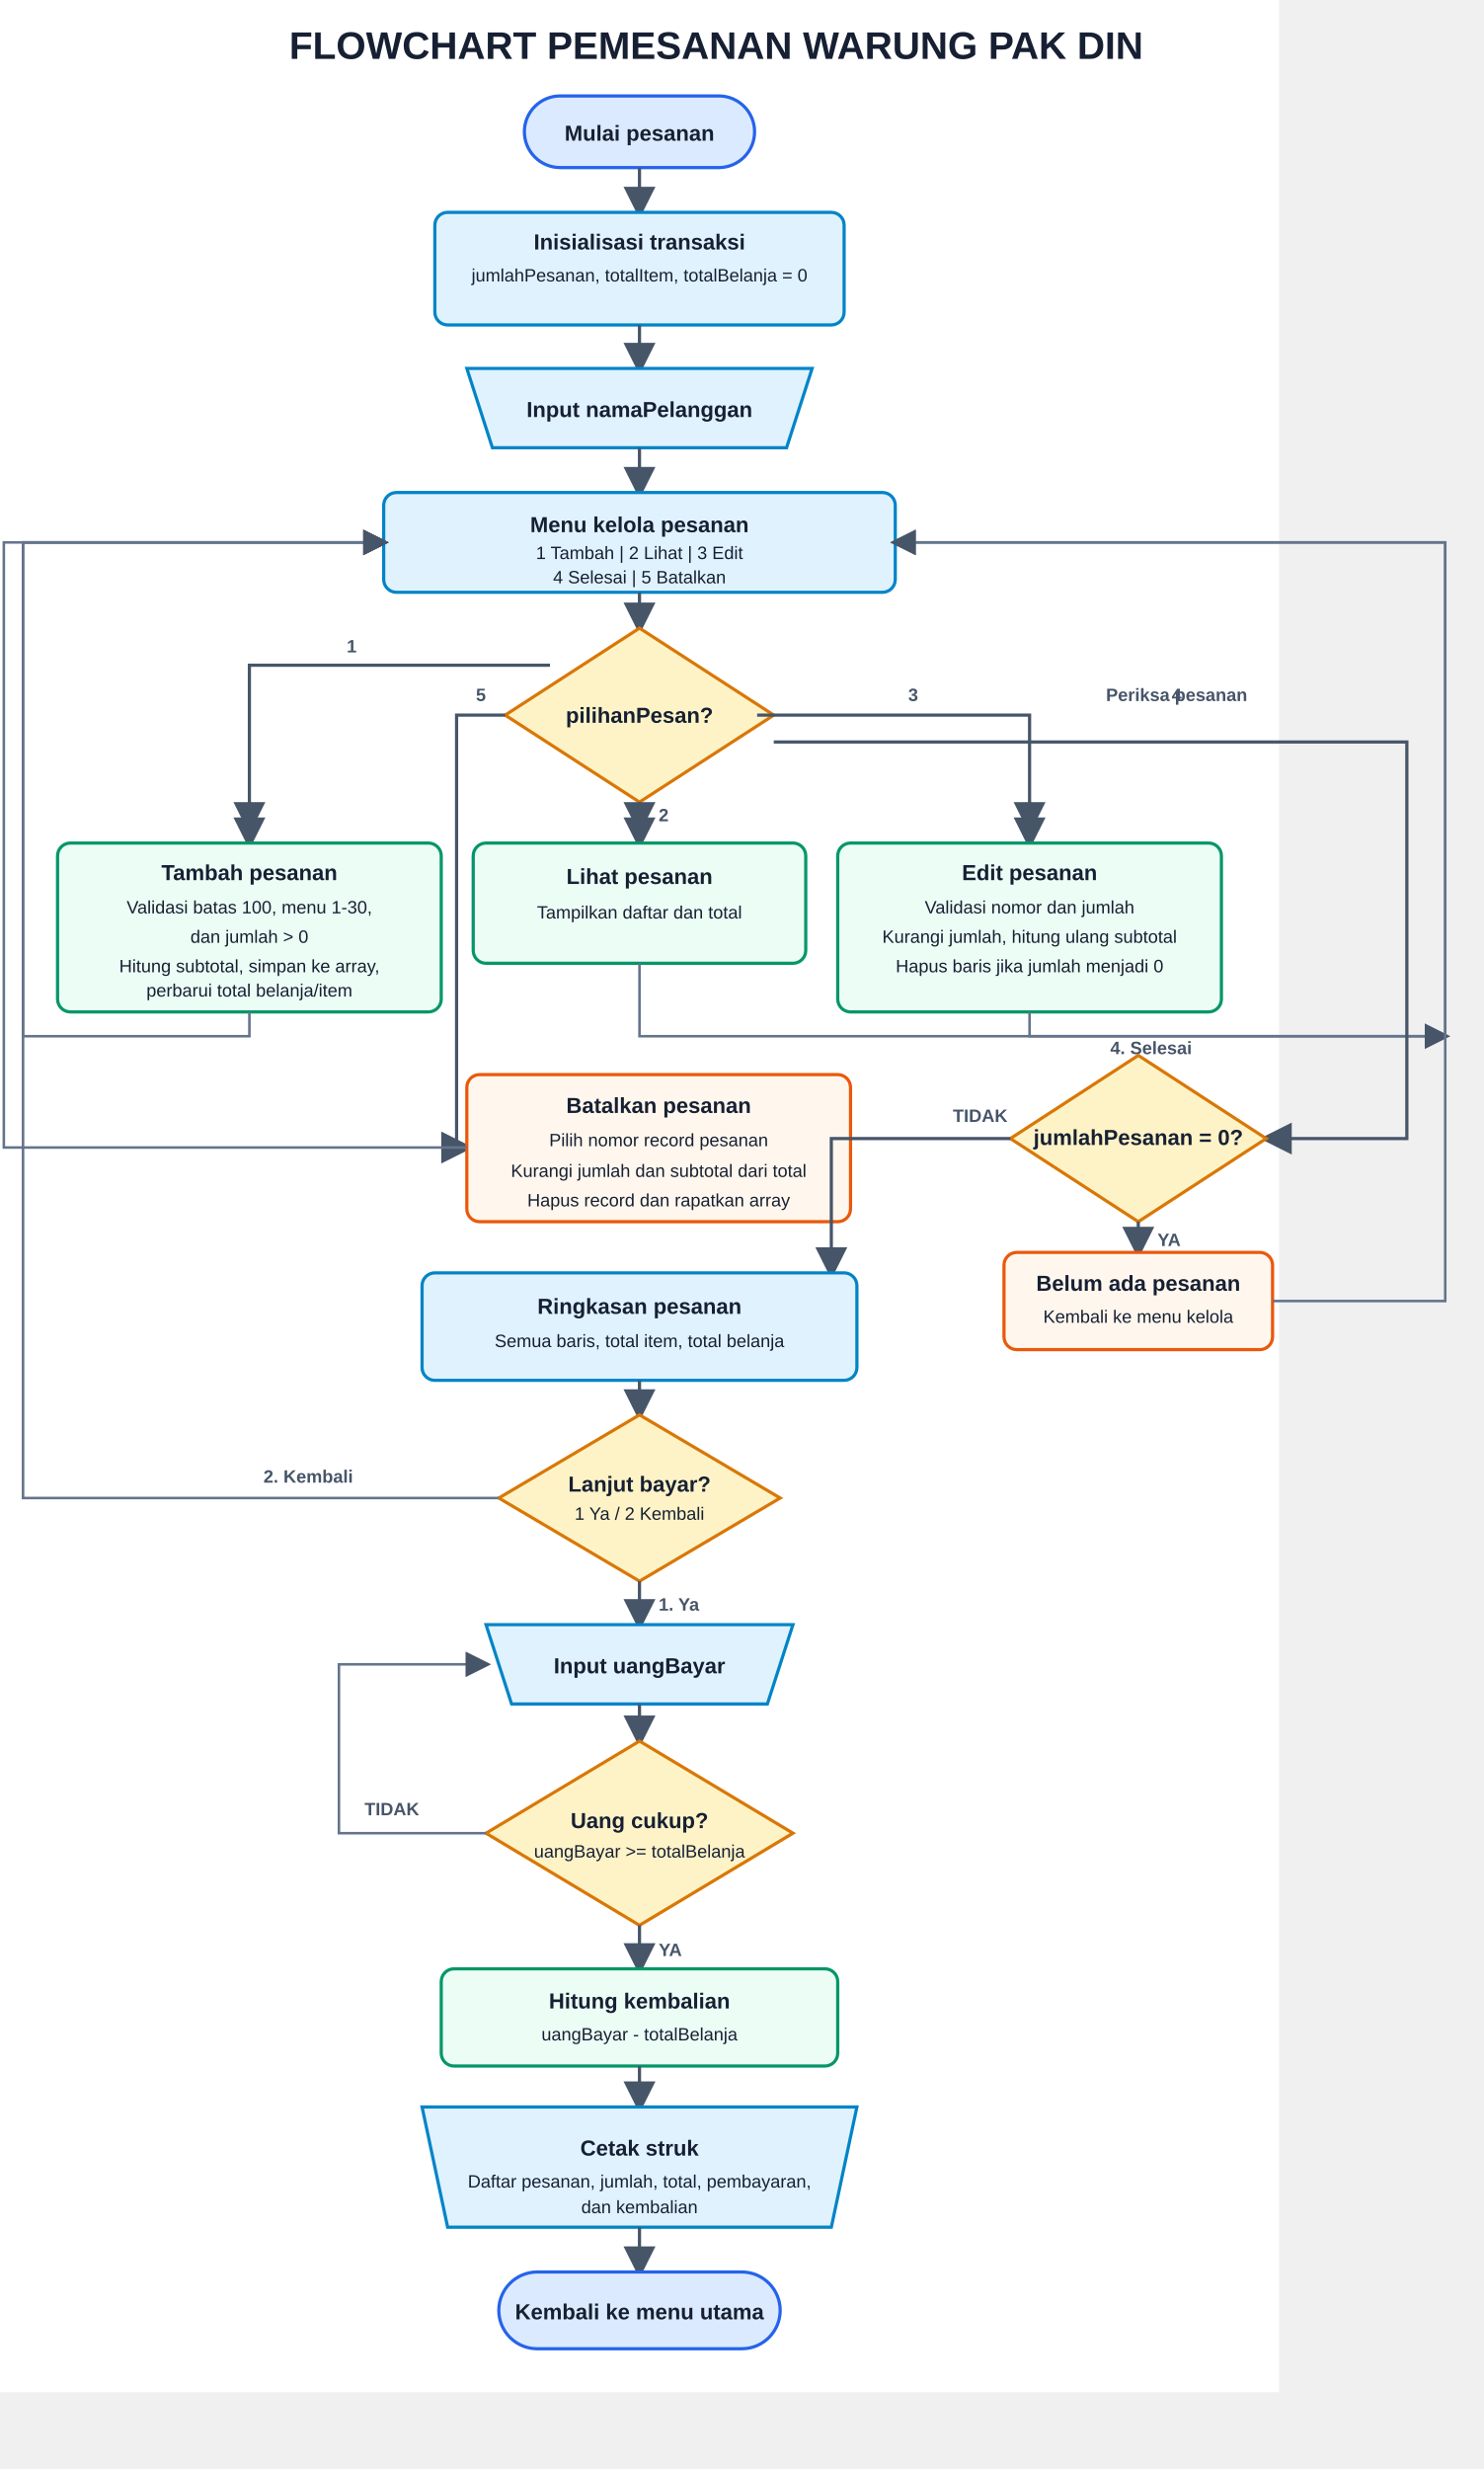
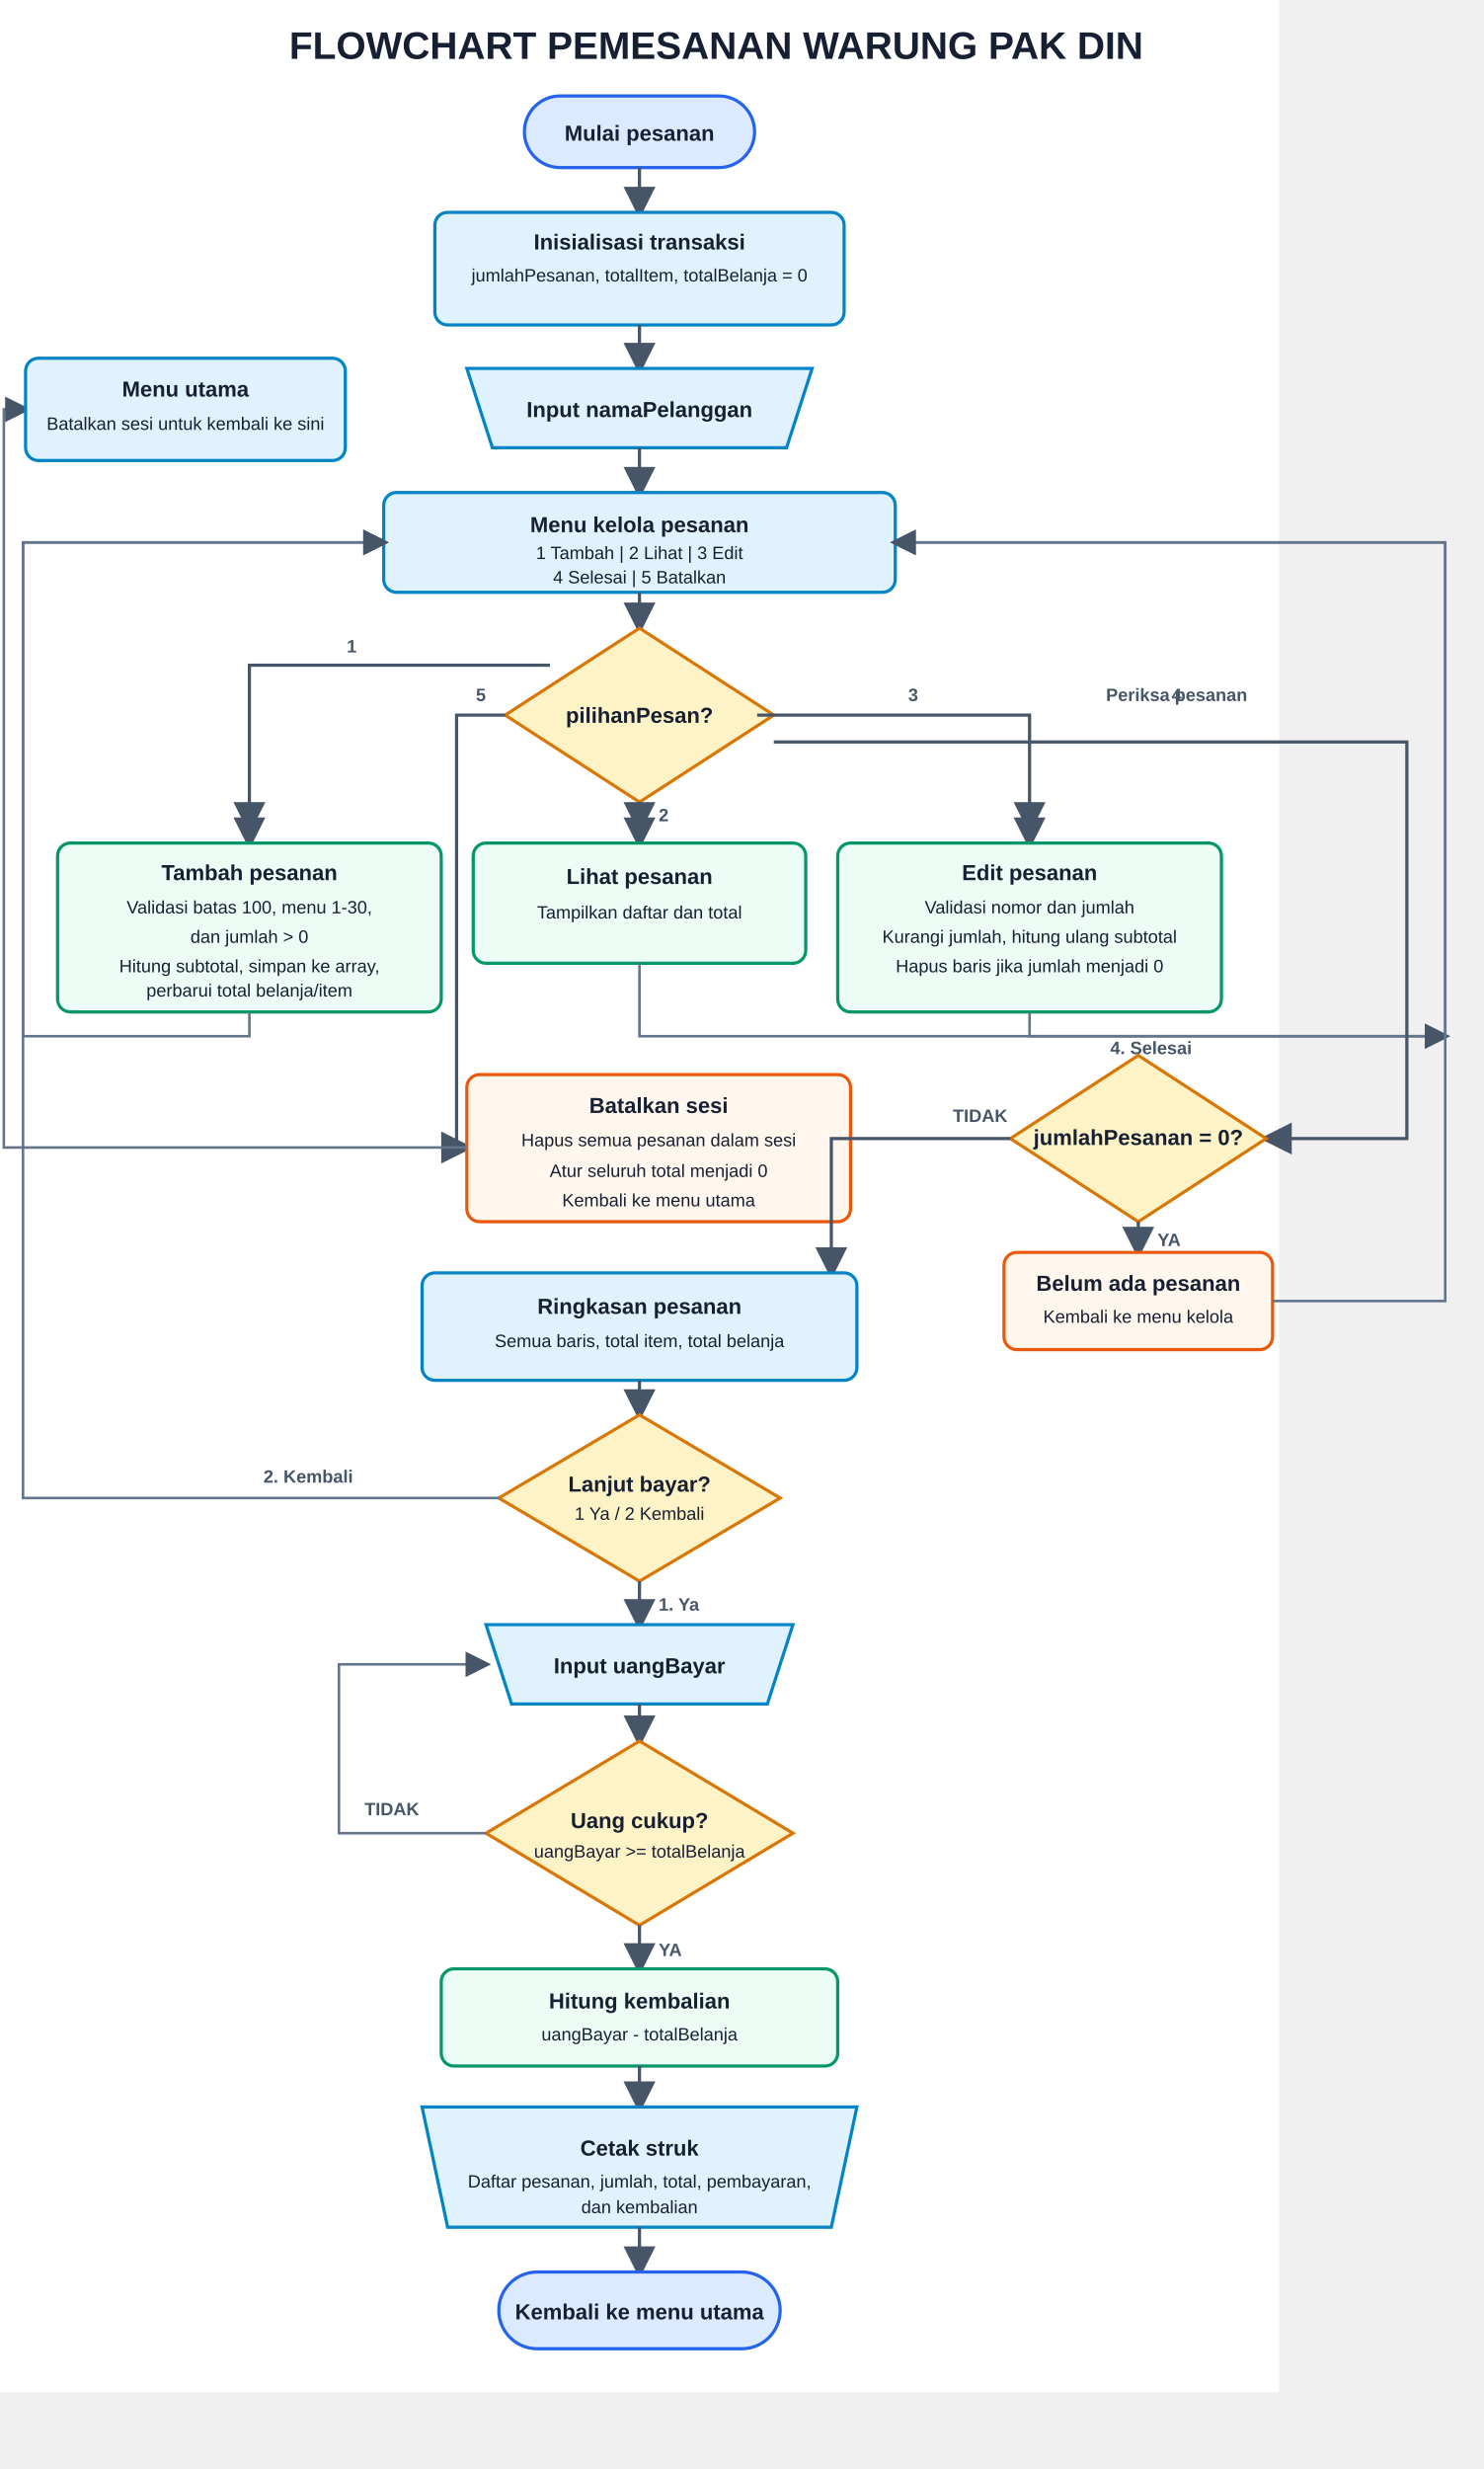
<svg xmlns="http://www.w3.org/2000/svg" viewBox="0 0 1160 1930" role="img" aria-labelledby="title desc">
  <defs>
    <marker id="arrow" markerWidth="10" markerHeight="10" refX="8" refY="5" orient="auto">
      <path d="M0 0 10 5 0 10Z" fill="#475569" />
    </marker>
    <style>
      text{font-family:Arial,sans-serif;fill:#172033}.title{font-size:30px;font-weight:700}.label{font-size:17px;font-weight:700}.detail{font-size:14px}.branch{font-size:14px;font-weight:700;fill:#475569}.line{fill:none;stroke:#475569;stroke-width:2.5;marker-end:url(#arrow)}.loop{fill:none;stroke:#64748b;stroke-width:2;marker-end:url(#arrow)}.input{fill:#e0f2fe;stroke:#0284c7}.process{fill:#ecfdf5;stroke:#059669}.decision{fill:#fef3c7;stroke:#d97706}.warn{fill:#fff7ed;stroke:#ea580c}.terminal{fill:#dbeafe;stroke:#2563eb}.node{stroke-width:2.5}
    </style>
  </defs>
  <rect width="1000" height="1870" fill="#fff" />
  <text class="title" x="560" y="46" text-anchor="middle">FLOWCHART PEMESANAN WARUNG PAK DIN</text>
  <rect class="node terminal" x="410" y="75" width="180" height="56" rx="28" />
  <text class="label" x="500" y="110" text-anchor="middle">Mulai pesanan</text>
  <path class="line" d="M500 131v35" />
  <rect class="node input" x="340" y="166" width="320" height="88" rx="10" />
  <text class="label" x="500" y="195" text-anchor="middle">Inisialisasi transaksi</text>
  <text class="detail" x="500" y="220" text-anchor="middle">jumlahPesanan, totalItem, totalBelanja = 0</text>
  <path class="line" d="M500 254v34" />
  <path class="node input" d="M365 288h270l-20 62H385Z" />
  <text class="label" x="500" y="326" text-anchor="middle">Input namaPelanggan</text>
  <path class="line" d="M500 350v35" />
  <rect class="node input" x="300" y="385" width="400" height="78" rx="10" />
  <text class="label" x="500" y="416" text-anchor="middle">Menu kelola pesanan</text>
  <text class="detail" x="500" y="437" text-anchor="middle">1 Tambah  |  2 Lihat  |  3 Edit</text>
  <text class="detail" x="500" y="456" text-anchor="middle">4 Selesai  |  5 Batalkan</text>
  <path class="line" d="M500 463v28" />
  <path class="node decision" d="m500 491 105 68-105 68-105-68Z" />
  <text class="label" x="500" y="565" text-anchor="middle">pilihanPesan?</text>
  <path class="line" d="M430 520H195v127" />
  <text class="branch" x="275" y="510" text-anchor="middle">1</text>
  <path class="line" d="M500 627v20" />
  <text class="branch" x="515" y="642">2</text>
  <path class="line" d="M592 559h213v88" />
  <text class="branch" x="714" y="548" text-anchor="middle">3</text>
  <text class="branch" x="920" y="548" text-anchor="middle">4</text>
  <path class="line" d="M395 559H357v338h8" />
  <text class="branch" x="376" y="548" text-anchor="middle">5</text>
  <path class="line" d="M195 647v12" />
  <rect class="node process" x="45" y="659" width="300" height="132" rx="10" />
  <text class="label" x="195" y="688" text-anchor="middle">Tambah pesanan</text>
  <text class="detail" x="195" y="714" text-anchor="middle">Validasi batas 100, menu 1-30,</text>
  <text class="detail" x="195" y="737" text-anchor="middle">dan jumlah &gt; 0</text>
  <text class="detail" x="195" y="760" text-anchor="middle">Hitung subtotal, simpan ke array,</text>
  <text class="detail" x="195" y="779" text-anchor="middle">perbarui total belanja/item</text>
  <path class="line" d="M500 647v12" />
  <rect class="node process" x="370" y="659" width="260" height="94" rx="10" />
  <text class="label" x="500" y="691" text-anchor="middle">Lihat pesanan</text>
  <text class="detail" x="500" y="718" text-anchor="middle">Tampilkan daftar dan total</text>
  <path class="line" d="M805 647v12" />
  <rect class="node process" x="655" y="659" width="300" height="132" rx="10" />
  <text class="label" x="805" y="688" text-anchor="middle">Edit pesanan</text>
  <text class="detail" x="805" y="714" text-anchor="middle">Validasi nomor dan jumlah</text>
  <text class="detail" x="805" y="737" text-anchor="middle">Kurangi jumlah, hitung ulang subtotal</text>
  <text class="detail" x="805" y="760" text-anchor="middle">Hapus baris jika jumlah menjadi 0</text>
  <rect class="node warn" x="365" y="840" width="300" height="115" rx="10" />
-   <text class="label" x="515" y="870" text-anchor="middle">Batalkan pesanan</text>
-   <text class="detail" x="515" y="896" text-anchor="middle">Pilih nomor record pesanan</text>
-   <text class="detail" x="515" y="920" text-anchor="middle">Kurangi jumlah dan subtotal dari total</text>
-   <text class="detail" x="515" y="943" text-anchor="middle">Hapus record dan rapatkan array</text>
+   <text class="label" x="515" y="870" text-anchor="middle">Batalkan sesi</text>
+   <text class="detail" x="515" y="896" text-anchor="middle">Hapus semua pesanan dalam sesi</text>
+   <text class="detail" x="515" y="920" text-anchor="middle">Atur seluruh total menjadi 0</text>
+   <text class="detail" x="515" y="943" text-anchor="middle">Kembali ke menu utama</text>
  <path class="loop" d="M195 791v19H18V424h282" />
-   <path class="loop" d="M365 897H3V424h297" />
+   <path class="loop" d="M365 897H3V320H20" />
+   <rect class="node input" x="20" y="280" width="250" height="80" rx="10" />
+   <text class="label" x="145" y="310" text-anchor="middle">Menu utama</text>
+   <text class="detail" x="145" y="336" text-anchor="middle">Batalkan sesi untuk kembali ke sini</text>
  <path class="loop" d="M500 753v57h630V424H700" />
  <path class="loop" d="M805 791v19h325" />
  <text class="branch" x="900" y="824" text-anchor="middle">4. Selesai</text>
  <path class="line" d="M605 580H1100v310H990" />
  <text class="branch" x="920" y="548" text-anchor="middle">Periksa pesanan</text>
  <path class="node decision" d="m890 825 100 65-100 65-100-65Z" />
  <text class="label" x="890" y="895" text-anchor="middle">jumlahPesanan = 0?</text>
  <path class="line" d="M890 955v24" />
  <text class="branch" x="905" y="974">YA</text>
  <rect class="node warn" x="785" y="979" width="210" height="76" rx="10" />
  <text class="label" x="890" y="1009" text-anchor="middle">Belum ada pesanan</text>
  <text class="detail" x="890" y="1034" text-anchor="middle">Kembali ke menu kelola</text>
  <path class="loop" d="M995 1017h135V424H700" />
  <path class="line" d="M790 890H650v105" />
  <text class="branch" x="745" y="877">TIDAK</text>
  <rect class="node input" x="330" y="995" width="340" height="84" rx="10" />
  <text class="label" x="500" y="1027" text-anchor="middle">Ringkasan pesanan</text>
  <text class="detail" x="500" y="1053" text-anchor="middle">Semua baris, total item, total belanja</text>
  <path class="line" d="M500 1079v27" />
  <path class="node decision" d="m500 1106 110 65-110 65-110-65Z" />
  <text class="label" x="500" y="1166" text-anchor="middle">Lanjut bayar?</text>
  <text class="detail" x="500" y="1188" text-anchor="middle">1 Ya / 2 Kembali</text>
  <path class="loop" d="M390 1171H18V424h282" />
  <text class="branch" x="206" y="1159">2. Kembali</text>
  <path class="line" d="M500 1236v34" />
  <text class="branch" x="515" y="1259">1. Ya</text>
  <path class="node input" d="M380 1270h240l-20 62H400Z" />
  <text class="label" x="500" y="1308" text-anchor="middle">Input uangBayar</text>
  <path class="line" d="M500 1332v29" />
  <path class="node decision" d="m500 1361 120 72-120 72-120-72Z" />
  <text class="label" x="500" y="1429" text-anchor="middle">Uang cukup?</text>
  <text class="detail" x="500" y="1452" text-anchor="middle">uangBayar &gt;= totalBelanja</text>
  <path class="loop" d="M380 1433H265v-132h115" />
  <text class="branch" x="285" y="1419">TIDAK</text>
  <path class="line" d="M500 1505v34" />
  <text class="branch" x="515" y="1529">YA</text>
  <rect class="node process" x="345" y="1539" width="310" height="76" rx="10" />
  <text class="label" x="500" y="1570" text-anchor="middle">Hitung kembalian</text>
  <text class="detail" x="500" y="1595" text-anchor="middle">uangBayar - totalBelanja</text>
  <path class="line" d="M500 1615v32" />
  <path class="node input" d="M330 1647h340l-20 94H350Z" />
  <text class="label" x="500" y="1685" text-anchor="middle">Cetak struk</text>
  <text class="detail" x="500" y="1710" text-anchor="middle">Daftar pesanan, jumlah, total, pembayaran,</text>
  <text class="detail" x="500" y="1730" text-anchor="middle">dan kembalian</text>
  <path class="line" d="M500 1741v35" />
  <rect class="node terminal" x="390" y="1776" width="220" height="60" rx="30" />
  <text class="label" x="500" y="1813" text-anchor="middle">Kembali ke menu utama</text>
</svg>
